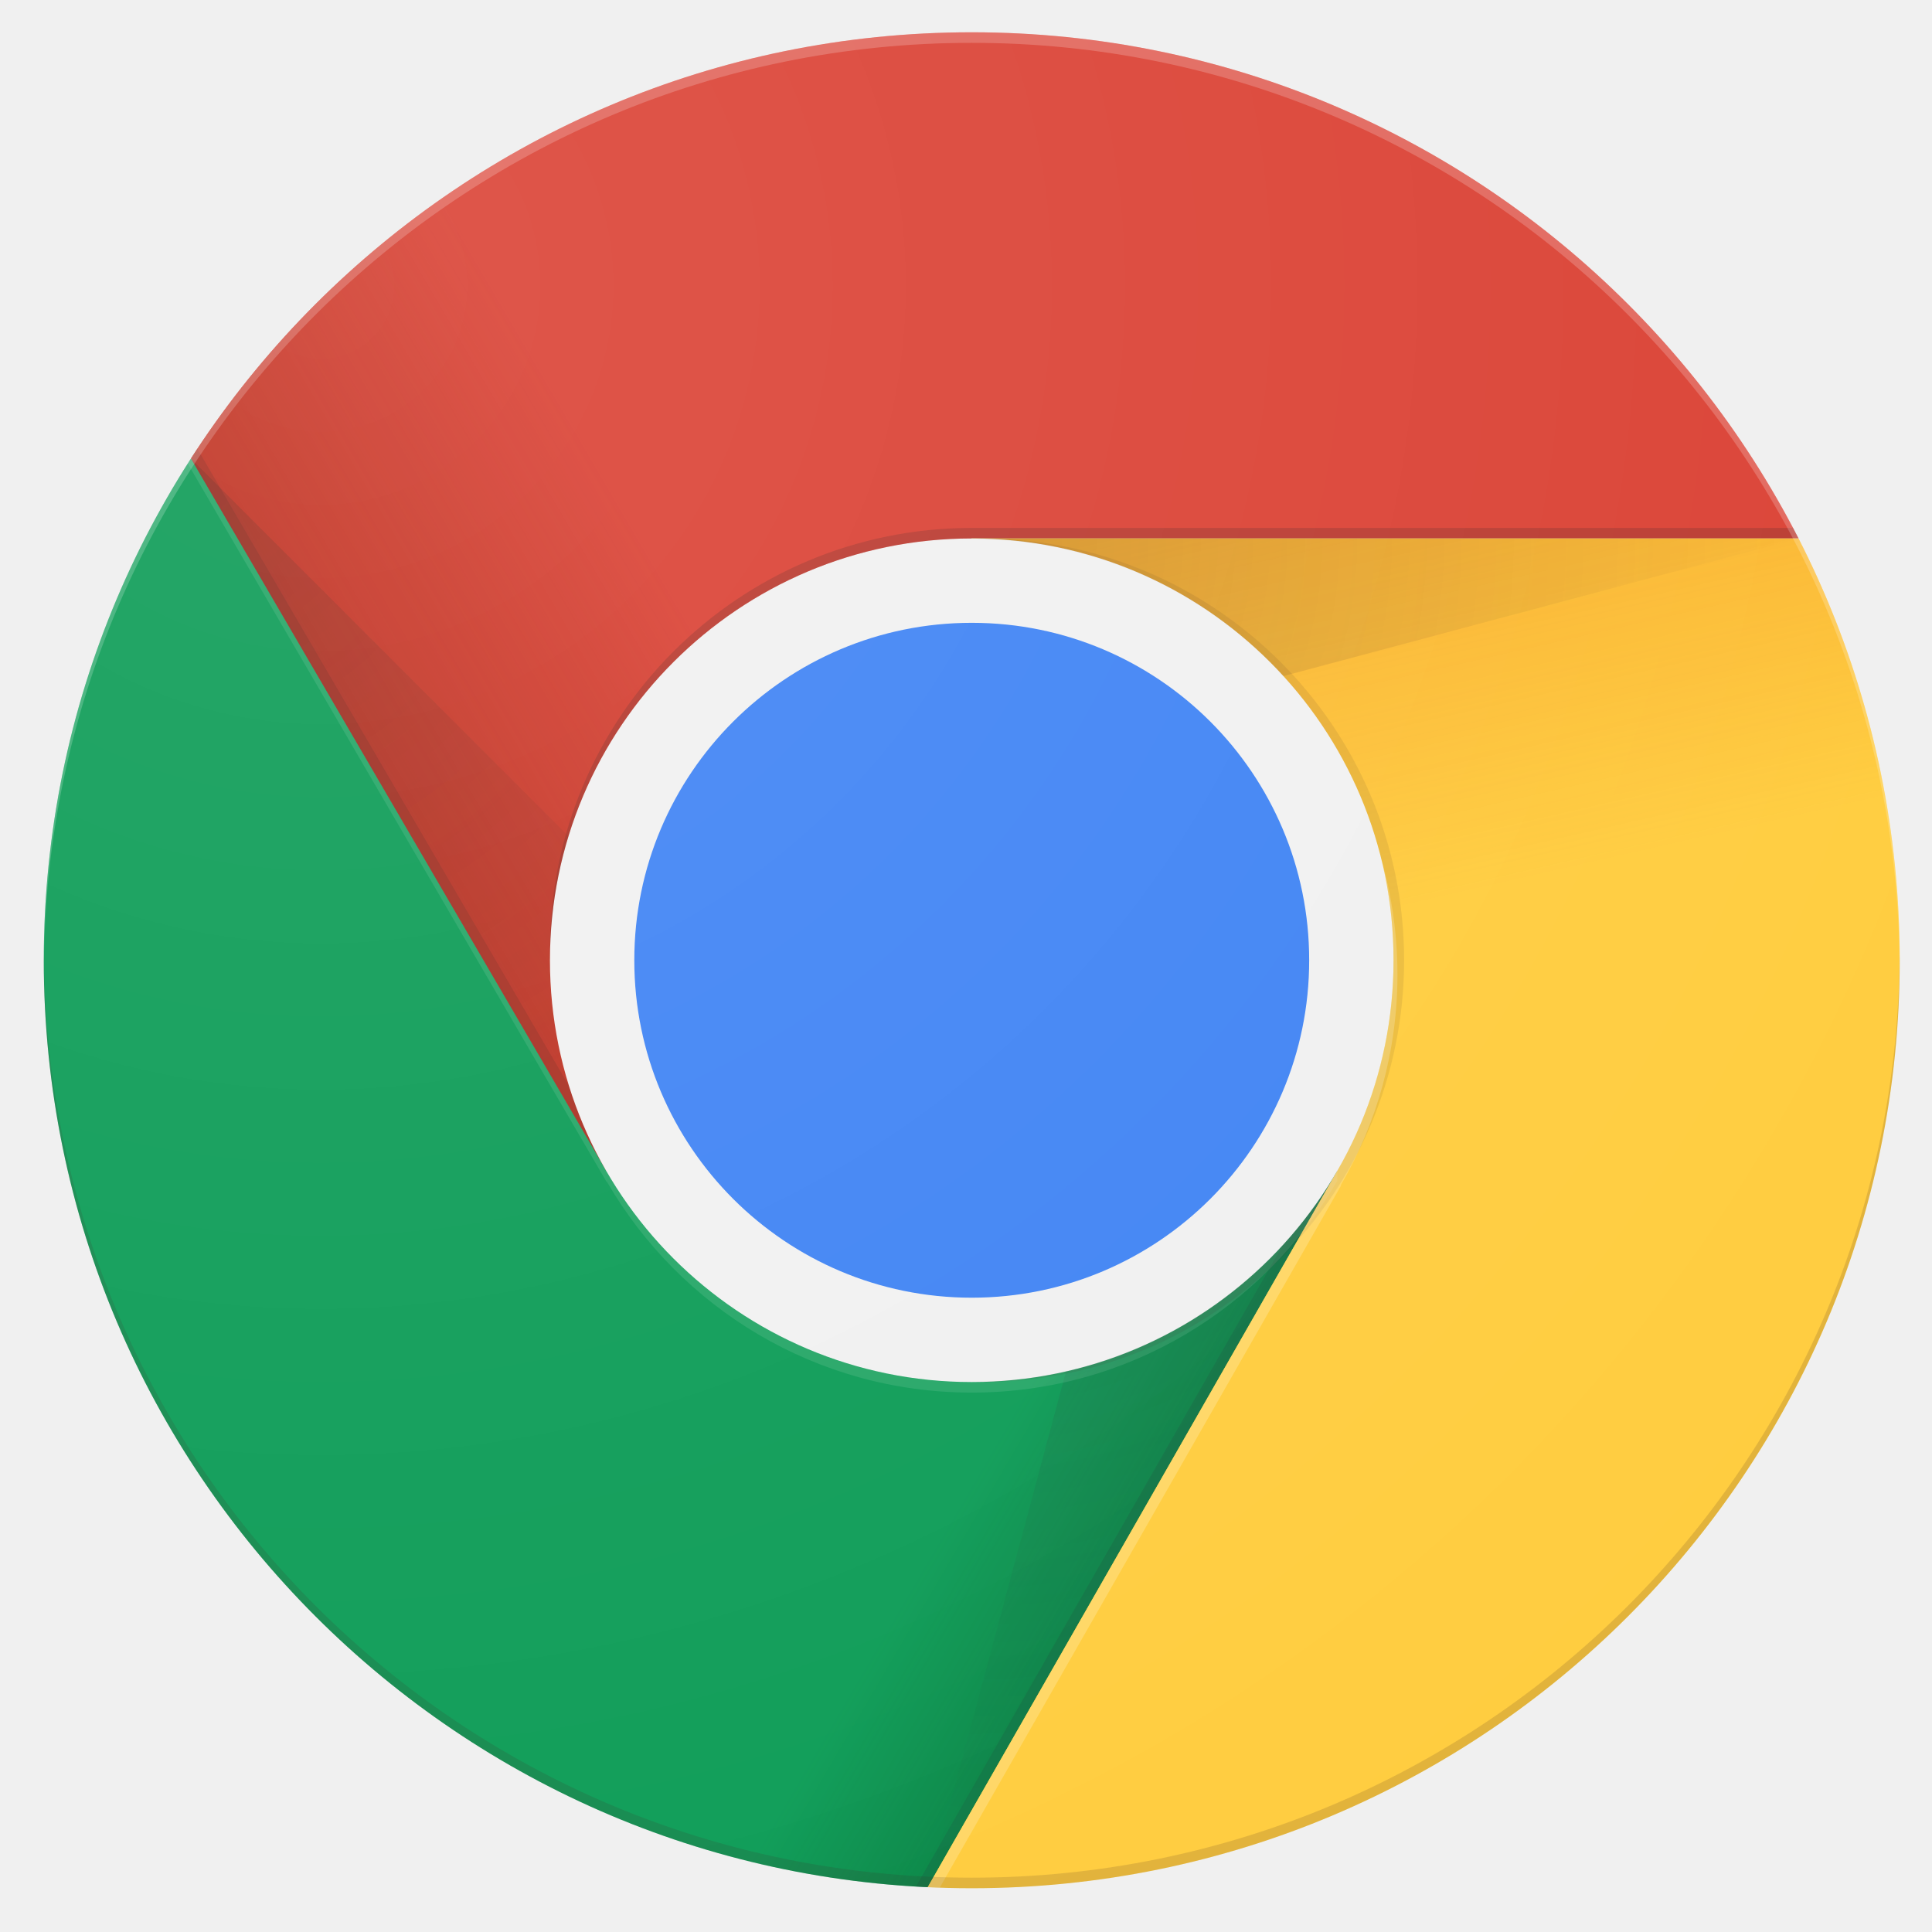
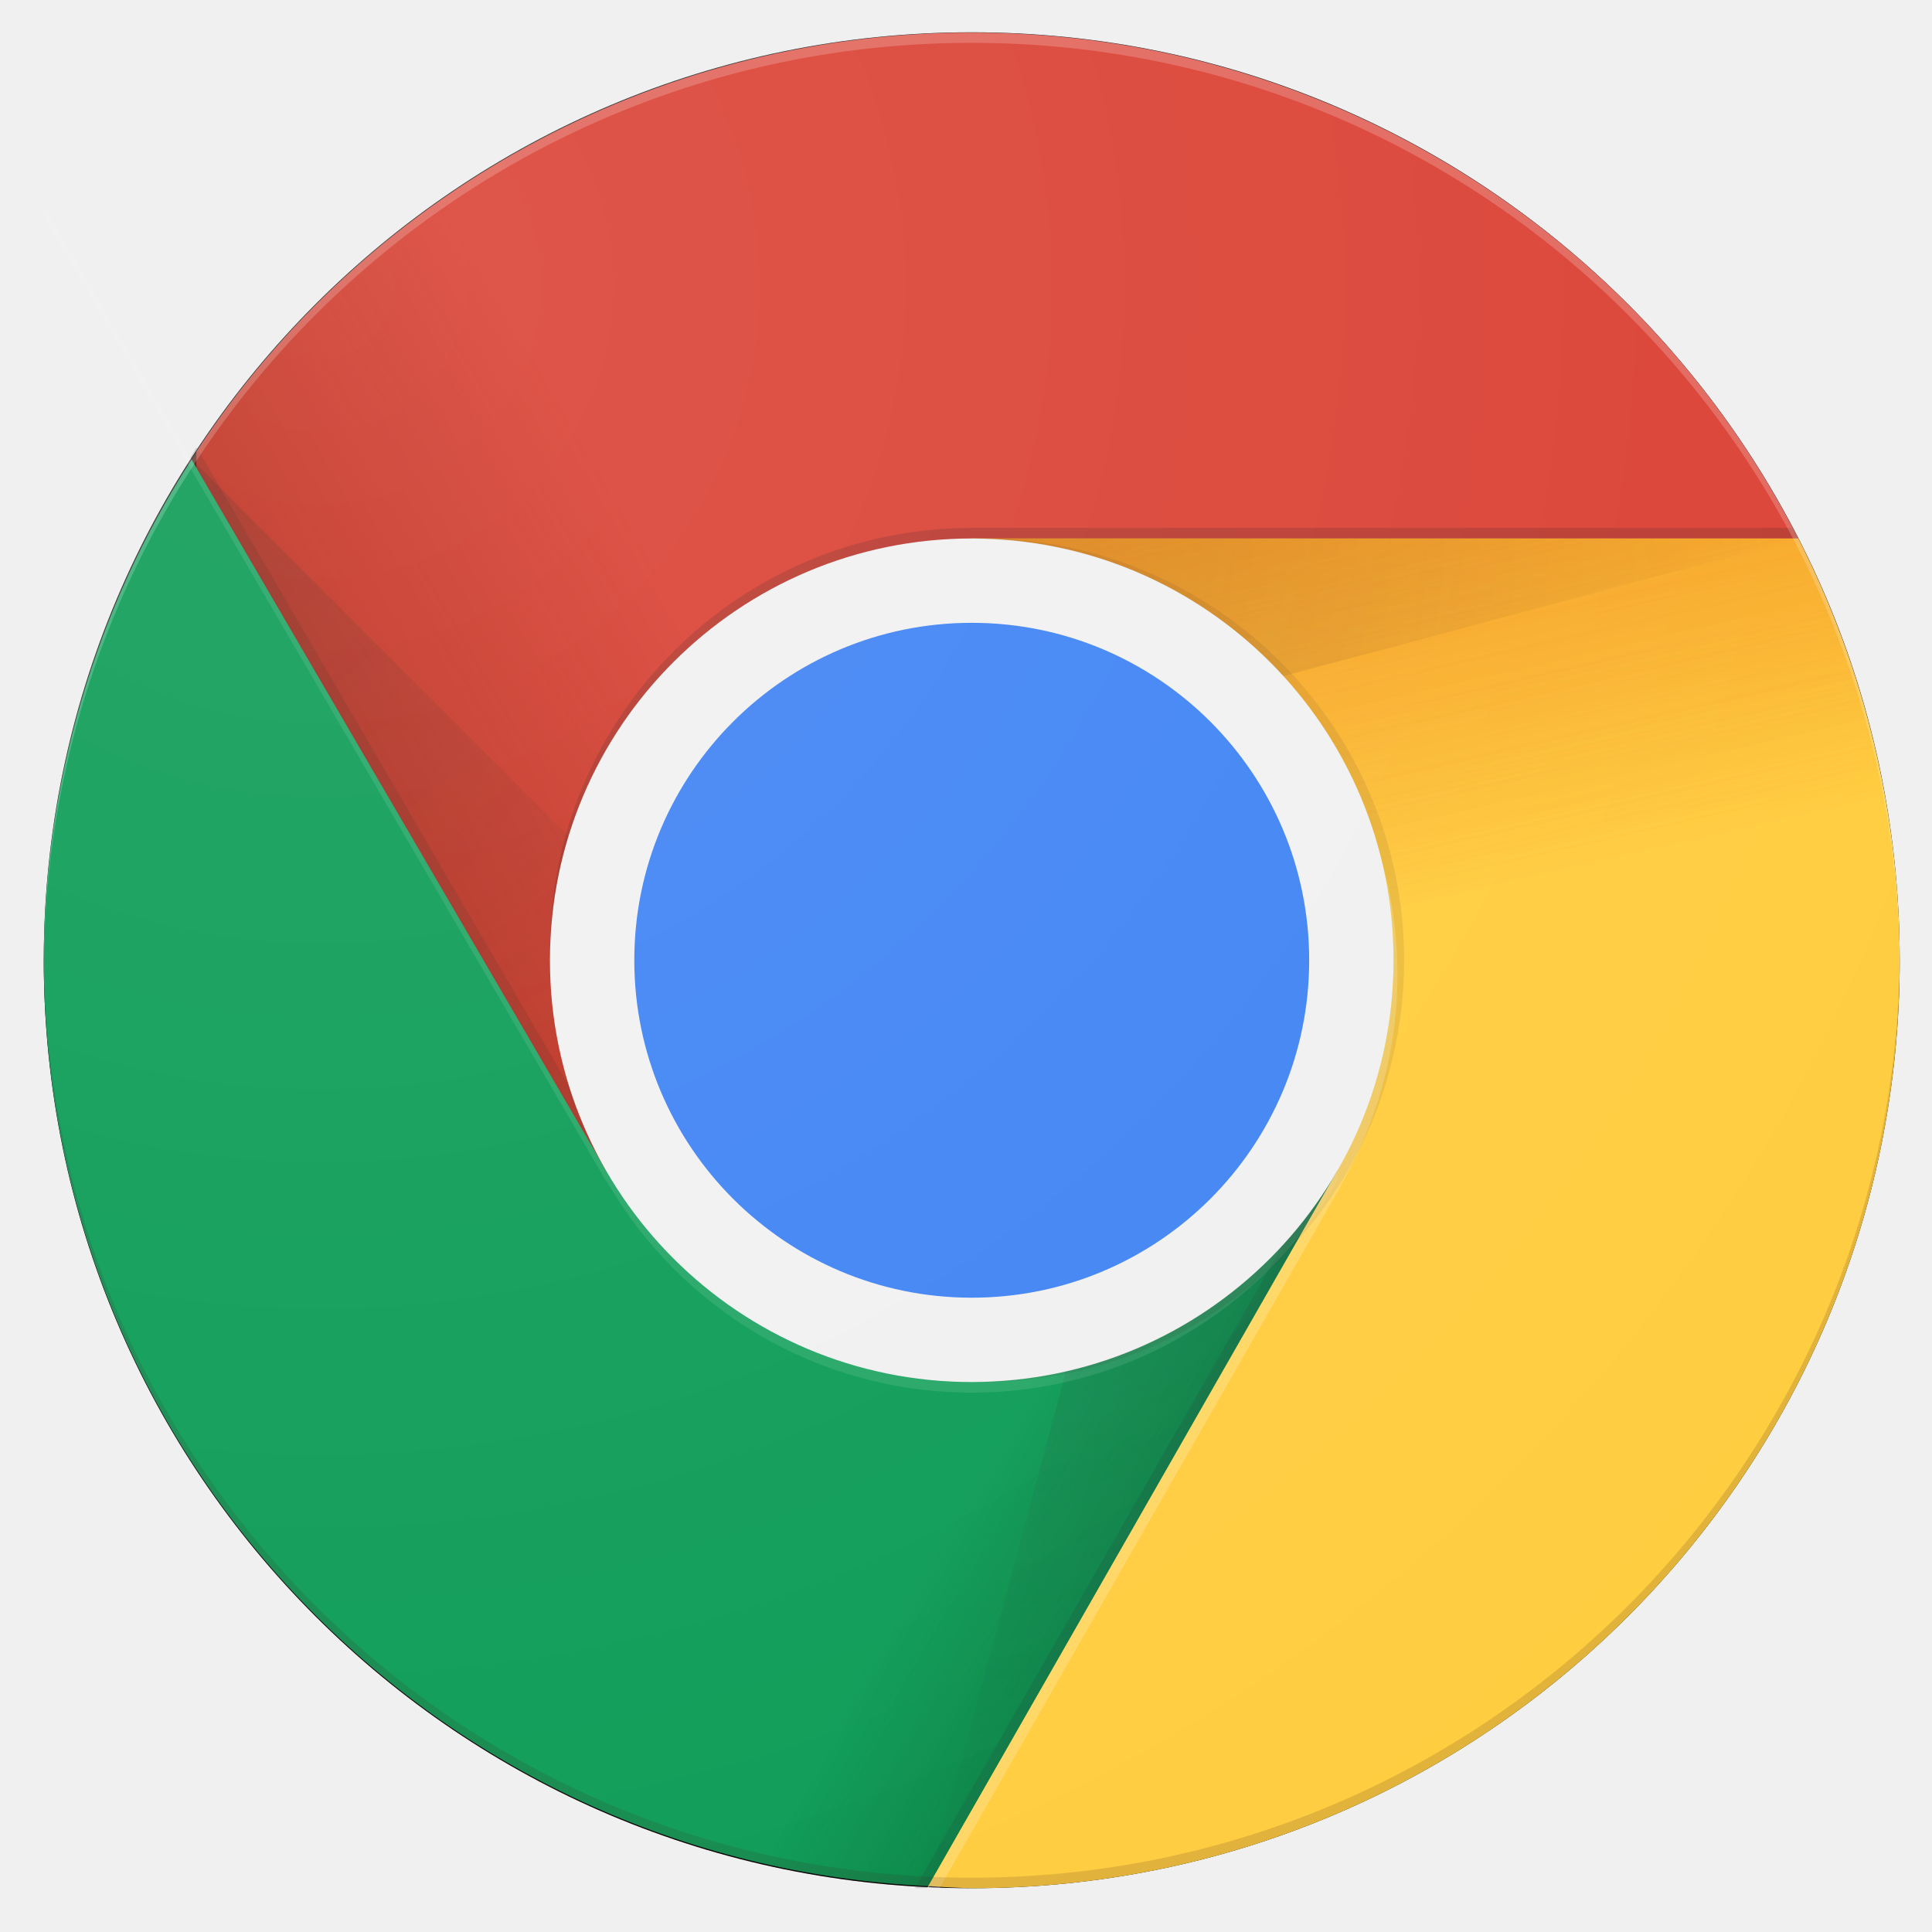
<svg xmlns="http://www.w3.org/2000/svg" xmlns:xlink="http://www.w3.org/1999/xlink" viewBox="1 1 128 128" version="1.1" id="svg137" width="128" height="128">
  <defs id="defs3">
    <circle id="a" cy="96" cx="96" r="88" />
-     <linearGradient xlink:href="#c" id="linearGradient4618" gradientUnits="userSpaceOnUse" x1="29.337" y1="75.021" x2="81.837" y2="44.354" />
-     <linearGradient xlink:href="#d" id="linearGradient4620" gradientUnits="userSpaceOnUse" x1="110.87" y1="164.5" x2="52.538" y2="130.33" />
+     <linearGradient xlink:href="#c" id="linearGradient4618" gradientUnits="userSpaceOnUse" x1="29.337" y1="75.021" x2="81.837" y2="44.354" gradientTransform="matrix(0.6986385,0,0,0.6986385,-2.688771,-3.449815)" />
+     <linearGradient xlink:href="#d" id="linearGradient4620" gradientUnits="userSpaceOnUse" x1="110.87" y1="164.5" x2="52.538" y2="130.33" gradientTransform="matrix(0.6986385,0,0,0.6986385,-2.688771,-3.449815)" />
    <linearGradient xlink:href="#g" id="linearGradient4622" gradientUnits="userSpaceOnUse" x1="121.86" y1="49.804" x2="136.55" y2="114.13" />
-     <linearGradient xlink:href="#g" id="linearGradient4624" gradientUnits="userSpaceOnUse" x1="121.86" y1="49.804" x2="136.55" y2="114.13" />
-     <linearGradient xlink:href="#c" id="linearGradient4626" gradientUnits="userSpaceOnUse" x1="29.337" y1="75.021" x2="81.837" y2="44.354" />
-     <linearGradient xlink:href="#d" id="linearGradient4628" gradientUnits="userSpaceOnUse" x1="110.87" y1="164.5" x2="52.538" y2="130.33" />
+     <linearGradient xlink:href="#g" id="linearGradient4624" gradientUnits="userSpaceOnUse" x1="121.86" y1="49.804" x2="136.55" y2="114.13" gradientTransform="matrix(0.6986385,0,0,0.6986385,-2.688771,-3.449815)" />
+     <linearGradient xlink:href="#c" id="linearGradient4626" gradientUnits="userSpaceOnUse" x1="29.337" y1="75.021" x2="81.837" y2="44.354" gradientTransform="matrix(0.6986385,0,0,0.6986385,-2.688771,-3.449815)" />
+     <linearGradient xlink:href="#d" id="linearGradient4628" gradientUnits="userSpaceOnUse" x1="110.87" y1="164.5" x2="52.538" y2="130.33" gradientTransform="matrix(0.6986385,0,0,0.6986385,-2.688771,-3.449815)" />
+     <linearGradient xlink:href="#c" id="linearGradient4618-6" gradientUnits="userSpaceOnUse" x1="29.337" y1="75.021" x2="81.837" y2="44.354" gradientTransform="matrix(0.6986385,0,0,0.6986385,-1.677053,-2.428331)" />
+     <linearGradient id="linearGradient974" y2="44.354" gradientUnits="userSpaceOnUse" y1="75.021" x2="81.837" x1="29.337">
+       <stop stop-color="#A52714" stop-opacity=".6" offset="0" id="stop10-7" />
+       <stop stop-color="#A52714" stop-opacity="0" offset=".66" id="stop12-5" />
+     </linearGradient>
+     <linearGradient id="linearGradient1005" y2="114.13" gradientUnits="userSpaceOnUse" y1="49.804" x2="136.55" x1="121.86">
+       <stop stop-color="#EA6100" stop-opacity=".3" offset="0" id="stop42-6" />
+       <stop stop-color="#EA6100" stop-opacity="0" offset=".66" id="stop44-2" />
+     </linearGradient>
+     <linearGradient xlink:href="#g" id="linearGradient1016" gradientUnits="userSpaceOnUse" x1="121.86" y1="49.804" x2="136.55" y2="114.13" gradientTransform="matrix(0.6986385,0,0,0.6986385,-1.688771,-2.449815)" />
  </defs>
-   <clipPath id="b">
-     <use width="100%" overflow="visible" xlink:href="#a" height="100%" id="use5" style="overflow:visible" x="0" y="0" />
-   </clipPath>
-   <g transform="matrix(0.6986385,0,0,0.6986385,-1.688771,-2.449815)" clip-path="url(#b)" id="g17">
-     <path d="M 21.97,8 V 116 H 61.36 L 96,56 h 88 V 8 Z" id="path8" style="fill:#db4437" />
+   <g transform="matrix(0.6986385,0,0,0.6986385,-1.677053,-2.428332)" clip-path="none" id="g17">
    <linearGradient id="c" y2="44.354" gradientUnits="userSpaceOnUse" y1="75.021" x2="81.837" x1="29.337">
      <stop stop-color="#A52714" stop-opacity=".6" offset="0" id="stop10" />
      <stop stop-color="#A52714" stop-opacity="0" offset=".66" id="stop12" />
    </linearGradient>
-     <path d="M 21.97,8 V 116 H 61.36 L 96,56 h 88 V 8 Z" id="path15" style="fill:url(#linearGradient4618)" />
+     <path style="fill:url(#linearGradient4618);stroke-width:0.699" d="M 64.381,2.139 A 61.48,61.48 0 0 0 12.66,30.5 V 77.592 H 40.18 L 64.381,35.674 H 119.139 A 61.48,61.48 0 0 0 64.381,2.139 Z" transform="matrix(1.431356,0,0,1.431356,3.848588,4.937912)" id="path15" />
  </g>
-   <path clip-path="url(#b)" d="m 62.31,115.65 -39.83,-68.31 -0.58,1 39.54,67.8 z" transform="matrix(0.6986385,0,0,0.6986385,-1.688771,-2.449815)" id="path19" style="fill:#3e2723;fill-opacity:0.15" />
-   <g transform="matrix(0.6986385,0,0,0.6986385,-1.688771,-2.449815)" clip-path="url(#b)" id="g30">
-     <path d="m 8,184 h 83.77 l 38.88,-38.88 V 116 H 61.36 L 8,24.48 Z" id="path21" style="fill:#0f9d58" />
+   <use y="0" x="0" style="overflow:visible" id="use5" height="100%" xlink:href="#a" overflow="visible" width="100%" transform="matrix(0.6986385,0,0,0.6986385,-1.688771,-2.449815)" />
+   <path style="fill:#db4437;stroke-width:0.699" d="M 63.775 2.16 A 61.48 61.48 0 0 0 13.01 29.93 L 13.01 77.613 L 40.529 77.613 L 64.73 35.695 L 119.15 35.695 A 61.48 61.48 0 0 0 64.809 2.16 L 63.775 2.16 z " id="path8-3" transform="translate(1,1)" />
+   <path style="fill:url(#linearGradient4618-6);stroke-width:0.699" d="m 65.393,3.16 a 61.48,61.48 0 0 0 -51.721,28.361 v 47.092 h 27.52 L 65.393,36.695 H 120.15 A 61.48,61.48 0 0 0 65.393,3.16 Z" id="path15-3" />
+   <path clip-path="none" d="m 62.31,115.65 -39.83,-68.31 -0.58,1 39.54,67.8 z" transform="matrix(0.6986385,0,0,0.6986385,-1.688771,-2.449815)" id="path19" style="fill:#3e2723;fill-opacity:0.15" />
+   <g transform="matrix(0.6986385,0,0,0.6986385,-1.688771,-2.449815)" clip-path="none" id="g30">
+     <path style="fill:#0f9d58;stroke-width:0.699" d="M 12.693 30.447 A 61.48 61.48 0 0 0 2.9 63.619 A 61.48 61.48 0 0 0 61.566 124.959 L 88.588 97.938 L 88.588 77.592 L 40.18 77.592 L 12.693 30.447 z " transform="matrix(1.431356,0,0,1.431356,3.848588,4.937912)" id="path21" />
    <linearGradient id="d" y2="130.33" gradientUnits="userSpaceOnUse" y1="164.5" x2="52.538" x1="110.87">
      <stop stop-color="#055524" stop-opacity=".4" offset="0" id="stop23" />
      <stop stop-color="#055524" stop-opacity="0" offset=".33" id="stop25" />
    </linearGradient>
-     <path d="m 8,184 h 83.77 l 38.88,-38.88 V 116 H 61.36 L 8,24.48 Z" id="path28" style="fill:url(#linearGradient4620)" />
+     <path style="fill:url(#linearGradient4620);stroke-width:0.699" d="M 12.693 30.447 A 61.48 61.48 0 0 0 2.9 63.619 A 61.48 61.48 0 0 0 61.566 124.959 L 88.588 97.938 L 88.588 77.592 L 40.18 77.592 L 12.693 30.447 z " transform="matrix(1.431356,0,0,1.431356,3.848588,4.937912)" id="path28" />
  </g>
-   <path clip-path="url(#b)" d="M 129.84,117.33 129.01,116.85 90.62,184 h 1.15 l 38.1,-66.64 z" transform="matrix(0.6986385,0,0,0.6986385,-1.688771,-2.449815)" id="path32" style="fill:#263238;fill-opacity:0.15" />
-   <g transform="matrix(0.6986385,0,0,0.6986385,-1.688771,-2.449815)" clip-path="url(#b)" id="g51">
+   <path clip-path="none" d="M 129.84,117.33 129.01,116.85 90.62,184 h 1.15 l 38.1,-66.64 z" transform="matrix(0.6986385,0,0,0.6986385,-1.688771,-2.449815)" id="path32" style="fill:#263238;fill-opacity:0.15" />
+   <g transform="matrix(0.6986385,0,0,0.6986385,-1.688771,-2.449815)" clip-path="none" id="g51">
    <defs id="defs35">
      <path id="e" d="m 8,184 h 83.77 l 38.88,-38.88 V 116 H 61.36 L 8,24.48 Z" />
    </defs>
    <clipPath id="f">
      <use width="100%" overflow="visible" xlink:href="#e" height="100%" id="use37" style="overflow:visible" x="0" y="0" />
    </clipPath>
    <g clip-path="url(#f)" id="g49">
      <path d="m 96,56 34.65,60 -38.88,68 H 184 V 56 Z" id="path40" style="fill:#ffcd40" />
      <linearGradient id="g" y2="114.13" gradientUnits="userSpaceOnUse" y1="49.804" x2="136.55" x1="121.86">
        <stop stop-color="#EA6100" stop-opacity=".3" offset="0" id="stop42" />
        <stop stop-color="#EA6100" stop-opacity="0" offset=".66" id="stop44" />
      </linearGradient>
      <path d="m 96,56 34.65,60 -38.88,68 H 184 V 56 Z" id="path47" style="fill:url(#linearGradient4622)" />
    </g>
  </g>
-   <g transform="matrix(0.6986385,0,0,0.6986385,-1.688771,-2.449815)" clip-path="url(#b)" id="g57">
-     <path d="m 96,56 34.65,60 -38.88,68 H 184 V 56 Z" id="path53" style="fill:#ffcd40" />
-     <path d="m 96,56 34.65,60 -38.88,68 H 184 V 56 Z" id="path55" style="fill:url(#linearGradient4624)" />
+   <g transform="matrix(0.6986385,0,0,0.6986385,-1.688771,-2.449815)" clip-path="none" id="g57">
+     <path style="fill:#ffcd40;stroke-width:0.699" d="M 64.381 35.674 L 88.588 77.592 L 61.508 124.957 A 61.48 61.48 0 0 0 64.381 125.1 A 61.48 61.48 0 0 0 125.861 63.619 A 61.48 61.48 0 0 0 119.139 35.674 L 64.381 35.674 z " transform="matrix(1.431356,0,0,1.431356,3.848588,4.937912)" id="path53" />
+     <path style="fill:url(#linearGradient4624);stroke-width:0.699" d="M 64.381 35.674 L 88.588 77.592 L 61.508 124.957 A 61.48 61.48 0 0 0 64.381 125.1 A 61.48 61.48 0 0 0 125.861 63.619 A 61.48 61.48 0 0 0 119.139 35.674 L 64.381 35.674 z " transform="matrix(1.431356,0,0,1.431356,3.848588,4.937912)" id="path55" />
  </g>
-   <g transform="matrix(0.6986385,0,0,0.6986385,-1.688771,-2.449815)" clip-path="url(#b)" id="g71">
+   <g transform="matrix(0.6986385,0,0,0.6986385,-1.688771,-2.449815)" clip-path="none" id="g71">
    <defs id="defs60">
      <path id="i" d="m 96,56 34.65,60 -38.88,68 H 184 V 56 Z" />
    </defs>
    <clipPath id="j">
      <use width="100%" overflow="visible" xlink:href="#i" height="100%" id="use62" style="overflow:visible" x="0" y="0" />
    </clipPath>
    <g clip-path="url(#j)" id="g69">
-       <path d="M 21.97,8 V 116 H 61.36 L 96,56 h 88 V 8 Z" id="path65" style="fill:#db4437" />
-       <path d="M 21.97,8 V 116 H 61.36 L 96,56 h 88 V 8 Z" id="path67" style="fill:url(#linearGradient4626)" />
+       <path style="fill:#db4437;stroke-width:0.699" d="M 64.381 2.139 A 61.48 61.48 0 0 0 12.66 30.5 L 12.66 77.592 L 40.18 77.592 L 64.381 35.674 L 119.139 35.674 A 61.48 61.48 0 0 0 64.381 2.139 z " transform="matrix(1.431356,0,0,1.431356,3.848588,4.937912)" id="path65" />
+       <path style="fill:url(#linearGradient4626);stroke-width:0.699" d="M 64.381 2.139 A 61.48 61.48 0 0 0 12.66 30.5 L 12.66 77.592 L 40.18 77.592 L 64.381 35.674 L 119.139 35.674 A 61.48 61.48 0 0 0 64.381 2.139 z " transform="matrix(1.431356,0,0,1.431356,3.848588,4.937912)" id="path67" />
    </g>
  </g>
  <radialGradient id="l" gradientUnits="userSpaceOnUse" cy="55.948" cx="668.18" gradientTransform="translate(-576)" r="84.078">
    <stop stop-color="#3E2723" stop-opacity=".2" offset="0" id="stop73" />
    <stop stop-color="#3E2723" stop-opacity="0" offset="1" id="stop75" />
  </radialGradient>
-   <path clip-path="url(#b)" d="M 96,56 V 76.95 L 174.4,56 Z" transform="matrix(0.6986385,0,0,0.6986385,-1.688771,-2.449815)" id="path78" style="fill:url(#l)" />
-   <g transform="matrix(0.6986385,0,0,0.6986385,-1.688771,-2.449815)" clip-path="url(#b)" id="g92">
+   <path clip-path="none" d="M 96,56 V 76.95 L 174.4,56 Z" transform="matrix(0.6986385,0,0,0.6986385,-1.688771,-2.449815)" id="path78" style="fill:url(#l)" />
+   <g transform="matrix(0.6986385,0,0,0.6986385,-1.688771,-2.449815)" clip-path="none" id="g92">
    <defs id="defs81">
      <path id="m" d="M 21.97,8 V 48.34 L 61.36,116 96,56 h 88 V 8 Z" />
    </defs>
    <clipPath id="n">
      <use width="100%" overflow="visible" xlink:href="#m" height="100%" id="use83" style="overflow:visible" x="0" y="0" />
    </clipPath>
    <g clip-path="url(#n)" id="g90">
-       <path d="m 8,184 h 83.77 l 38.88,-38.88 V 116 H 61.36 L 8,24.48 Z" id="path86" style="fill:#0f9d58" />
-       <path d="m 8,184 h 83.77 l 38.88,-38.88 V 116 H 61.36 L 8,24.48 Z" id="path88" style="fill:url(#linearGradient4628)" />
+       <path style="fill:#0f9d58;stroke-width:0.699" d="M 12.693 30.447 A 61.48 61.48 0 0 0 2.9 63.619 A 61.48 61.48 0 0 0 61.566 124.959 L 88.588 97.938 L 88.588 77.592 L 40.18 77.592 L 12.693 30.447 z " transform="matrix(1.431356,0,0,1.431356,3.848588,4.937912)" id="path86" />
+       <path style="fill:url(#linearGradient4628);stroke-width:0.699" d="M 12.693 30.447 A 61.48 61.48 0 0 0 2.9 63.619 A 61.48 61.48 0 0 0 61.566 124.959 L 88.588 97.938 L 88.588 77.592 L 40.18 77.592 L 12.693 30.447 z " transform="matrix(1.431356,0,0,1.431356,3.848588,4.937912)" id="path88" />
    </g>
  </g>
  <radialGradient id="p" gradientUnits="userSpaceOnUse" cy="48.52" cx="597.88" gradientTransform="translate(-576)" r="78.044">
    <stop stop-color="#3E2723" stop-opacity=".2" offset="0" id="stop94" />
    <stop stop-color="#3E2723" stop-opacity="0" offset="1" id="stop96" />
  </radialGradient>
-   <path clip-path="url(#b)" d="M 21.97,48.45 79.22,105.69 61.36,116 Z" transform="matrix(0.6986385,0,0,0.6986385,-1.688771,-2.449815)" id="path99" style="fill:url(#p)" />
+   <path clip-path="none" d="M 21.97,48.45 79.22,105.69 61.36,116 Z" transform="matrix(0.6986385,0,0,0.6986385,-1.688771,-2.449815)" id="path99" style="fill:url(#p)" />
  <radialGradient id="q" gradientUnits="userSpaceOnUse" cy="96.138" cx="671.84" gradientTransform="translate(-576)" r="87.87">
    <stop stop-color="#263238" stop-opacity=".2" offset="0" id="stop101" />
    <stop stop-color="#263238" stop-opacity="0" offset="1" id="stop103" />
  </radialGradient>
-   <path clip-path="url(#b)" d="m 91.83,183.89 20.96,-78.2 17.86,10.31 z" transform="matrix(0.6986385,0,0,0.6986385,-1.688771,-2.449815)" id="path106" style="fill:url(#q)" />
-   <g transform="matrix(0.6986385,0,0,0.6986385,-1.688771,-2.449815)" clip-path="url(#b)" id="g112">
+   <path id="path1010" d="M 65.381,36.674 89.588,78.592 62.508,125.957 a 61.48,61.48 0 0 0 2.873,0.143 61.48,61.48 0 0 0 61.48,-61.48 61.48,61.48 0 0 0 -6.723,-27.945 z" style="fill:url(#linearGradient1016);stroke-width:0.699" />
+   <path clip-path="none" d="m 91.83,183.89 20.96,-78.2 17.86,10.31 z" transform="matrix(0.6986385,0,0,0.6986385,-1.688771,-2.449815)" id="path106" style="fill:url(#q)" />
+   <g transform="matrix(0.6986385,0,0,0.6986385,-1.688771,-2.449815)" clip-path="none" id="g112">
    <circle cy="96" cx="96" r="40" id="circle108" style="fill:#f1f1f1" />
    <circle cy="96" cx="96" r="32" id="circle110" style="fill:#4285f4" />
  </g>
-   <g transform="matrix(0.6986385,0,0,0.6986385,-1.688771,-2.449815)" clip-path="url(#b)" id="g122">
-     <path d="M 96,55 C 73.91,55 56,72.91 56,95 v 1 C 56,73.91 73.91,56 96,56 h 88 v -1 z" id="path114" style="fill:#3e2723;fill-opacity:0.2" />
+   <g transform="matrix(0.6986385,0,0,0.6986385,-1.688771,-2.449815)" clip-path="none" id="g122">
+     <path style="fill:#3e2723;fill-opacity:0.2;stroke-width:0.699" d="M 64.381 34.975 C 48.948 34.975 36.436 47.487 36.436 62.92 L 36.436 63.619 C 36.436 48.186 48.948 35.674 64.381 35.674 L 119.139 35.674 A 61.48 61.48 0 0 0 118.736 34.975 L 64.381 34.975 z " transform="matrix(1.431356,0,0,1.431356,3.848588,4.937912)" id="path114" />
    <path d="m 130.6,116 c -6.92,11.94 -19.81,20 -34.6,20 -14.8,0 -27.69,-8.06 -34.61,-20 H 61.35 L 8,24.48 v 1 L 61.36,117 h 0.04 c 6.92,11.94 19.81,20 34.61,20 14.79,0 27.68,-8.05 34.6,-20 h 0.05 v -1 z" id="path116" style="fill:#ffffff;fill-opacity:0.1" />
    <path d="m 97,56 c -0.17,0 -0.33,0.02 -0.5,0.03 21.86,0.27 39.5,18.05 39.5,39.97 0,21.92 -17.64,39.7 -39.5,39.97 0.17,0 0.33,0.03 0.5,0.03 22.09,0 40,-17.91 40,-40 0,-22.09 -17.91,-40 -40,-40 z" id="path118" style="opacity:0.1;fill:#3e2723" />
    <path d="m 131,117.33 c 3.4,-5.88 5.37,-12.68 5.37,-19.96 0,-4.22 -0.66,-8.28 -1.87,-12.09 0.95,3.42 1.5,7.01 1.5,10.73 0,7.28 -1.97,14.08 -5.37,19.96 l 0.02,0.04 -38.88,68 h 1.16 l 38.09,-66.64 z" id="path120" style="fill:#ffffff;fill-opacity:0.2" />
  </g>
-   <g transform="matrix(0.6986385,0,0,0.6986385,-1.688771,-2.449815)" clip-path="url(#b)" id="g128">
+   <g transform="matrix(0.6986385,0,0,0.6986385,-1.688771,-2.449815)" clip-path="none" id="g128">
    <path d="m 96,9 c 48.43,0 87.72,39.13 87.99,87.5 0,-0.17 0.01,-0.33 0.01,-0.5 C 184,47.4 144.6,8 96,8 47.4,8 8,47.4 8,96 8,96.17 8.01,96.33 8.01,96.5 8.28,48.13 47.57,9 96,9 Z" id="path124" style="fill:#ffffff;fill-opacity:0.2" />
    <path d="m 96,183 c 48.43,0 87.72,-39.13 87.99,-87.5 0,0.17 0.01,0.33 0.01,0.5 0,48.6 -39.4,88 -88,88 C 47.4,184 8,144.6 8,96 8,95.83 8.01,95.67 8.01,95.5 8.28,143.87 47.57,183 96,183 Z" id="path126" style="fill:#3e2723;fill-opacity:0.15" />
  </g>
  <radialGradient id="r" gradientUnits="userSpaceOnUse" cy="32.014" cx="34.286" gradientTransform="matrix(0.6986385,0,0,0.6986385,-1.688772,-2.449815)" r="176.75">
    <stop stop-color="#fff" stop-opacity=".1" offset="0" id="stop130" />
    <stop stop-color="#fff" stop-opacity="0" offset="1" id="stop132" />
  </radialGradient>
-   <circle cy="64.619" cx="65.381" r="61.48" id="circle135" style="fill:url(#r);stroke-width:0.699" />
+   <path style="fill:url(#r);stroke-width:0.699" d="M 126.861,64.619 A 61.48,61.48 0 0 1 65.381,126.1 61.48,61.48 0 0 1 3.9,64.619 61.48,61.48 0 0 1 65.381,3.139 61.48,61.48 0 0 1 126.861,64.619 Z" id="circle135" clip-path="none" />
</svg>
